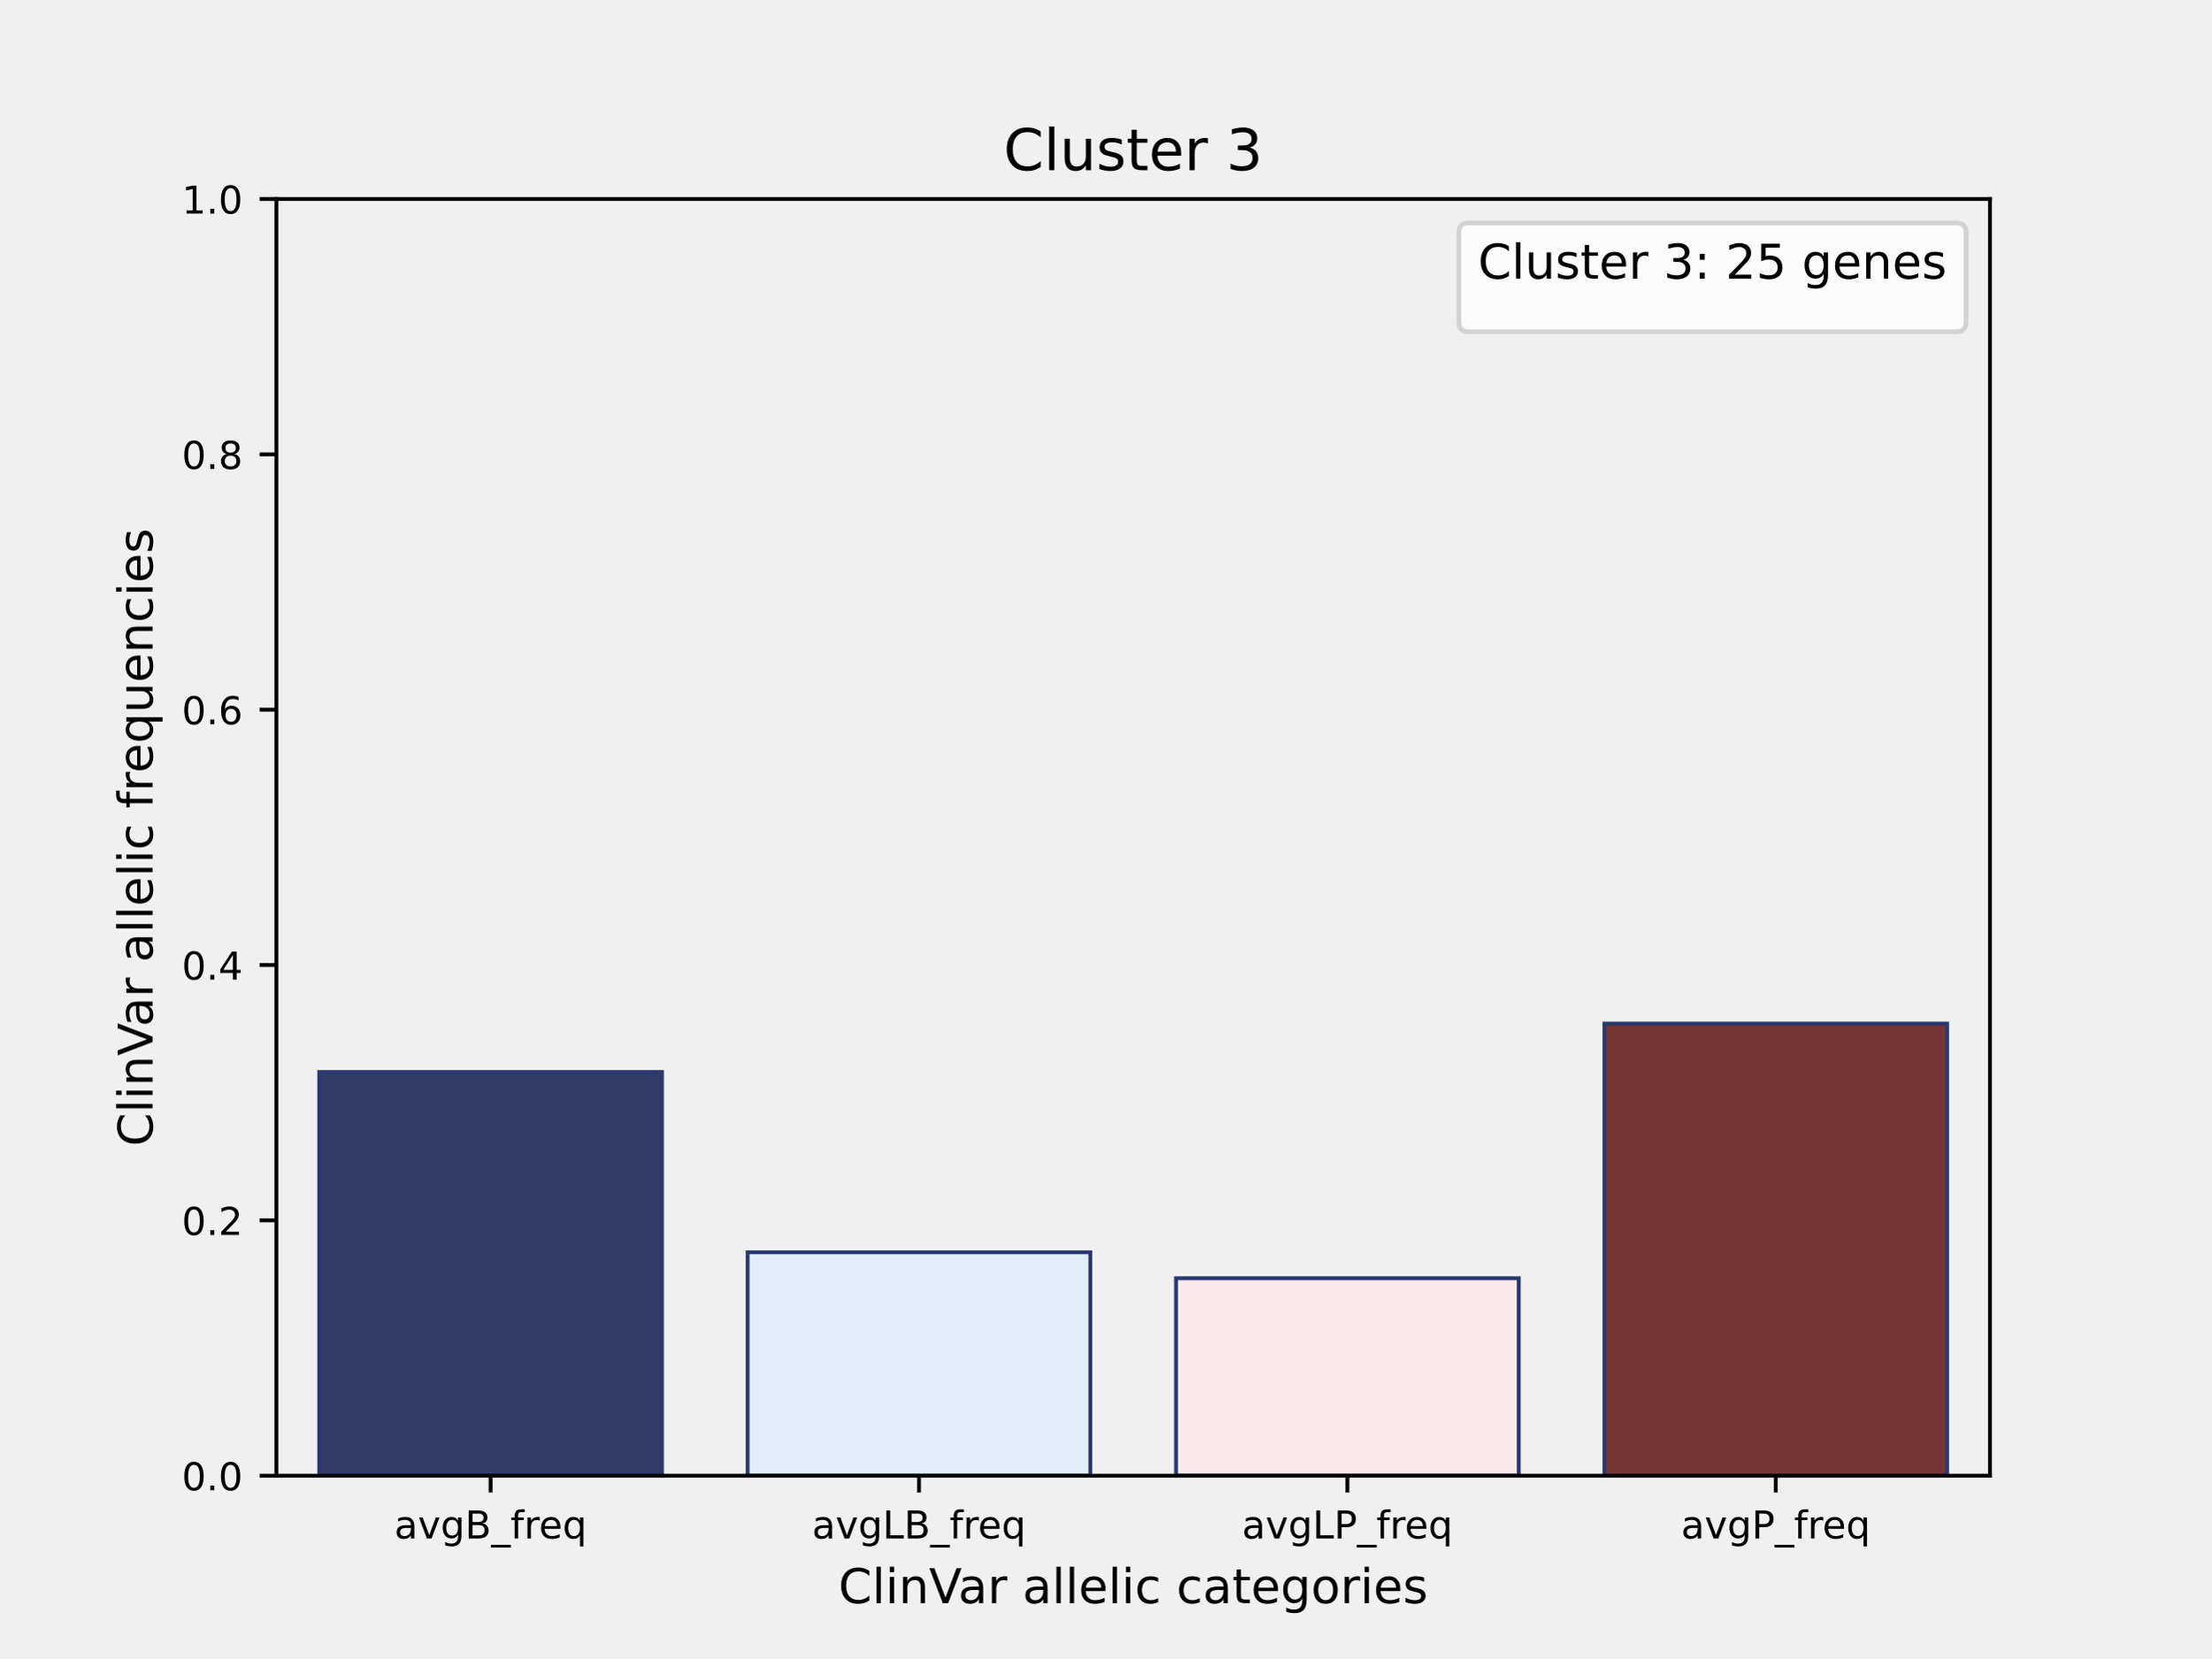
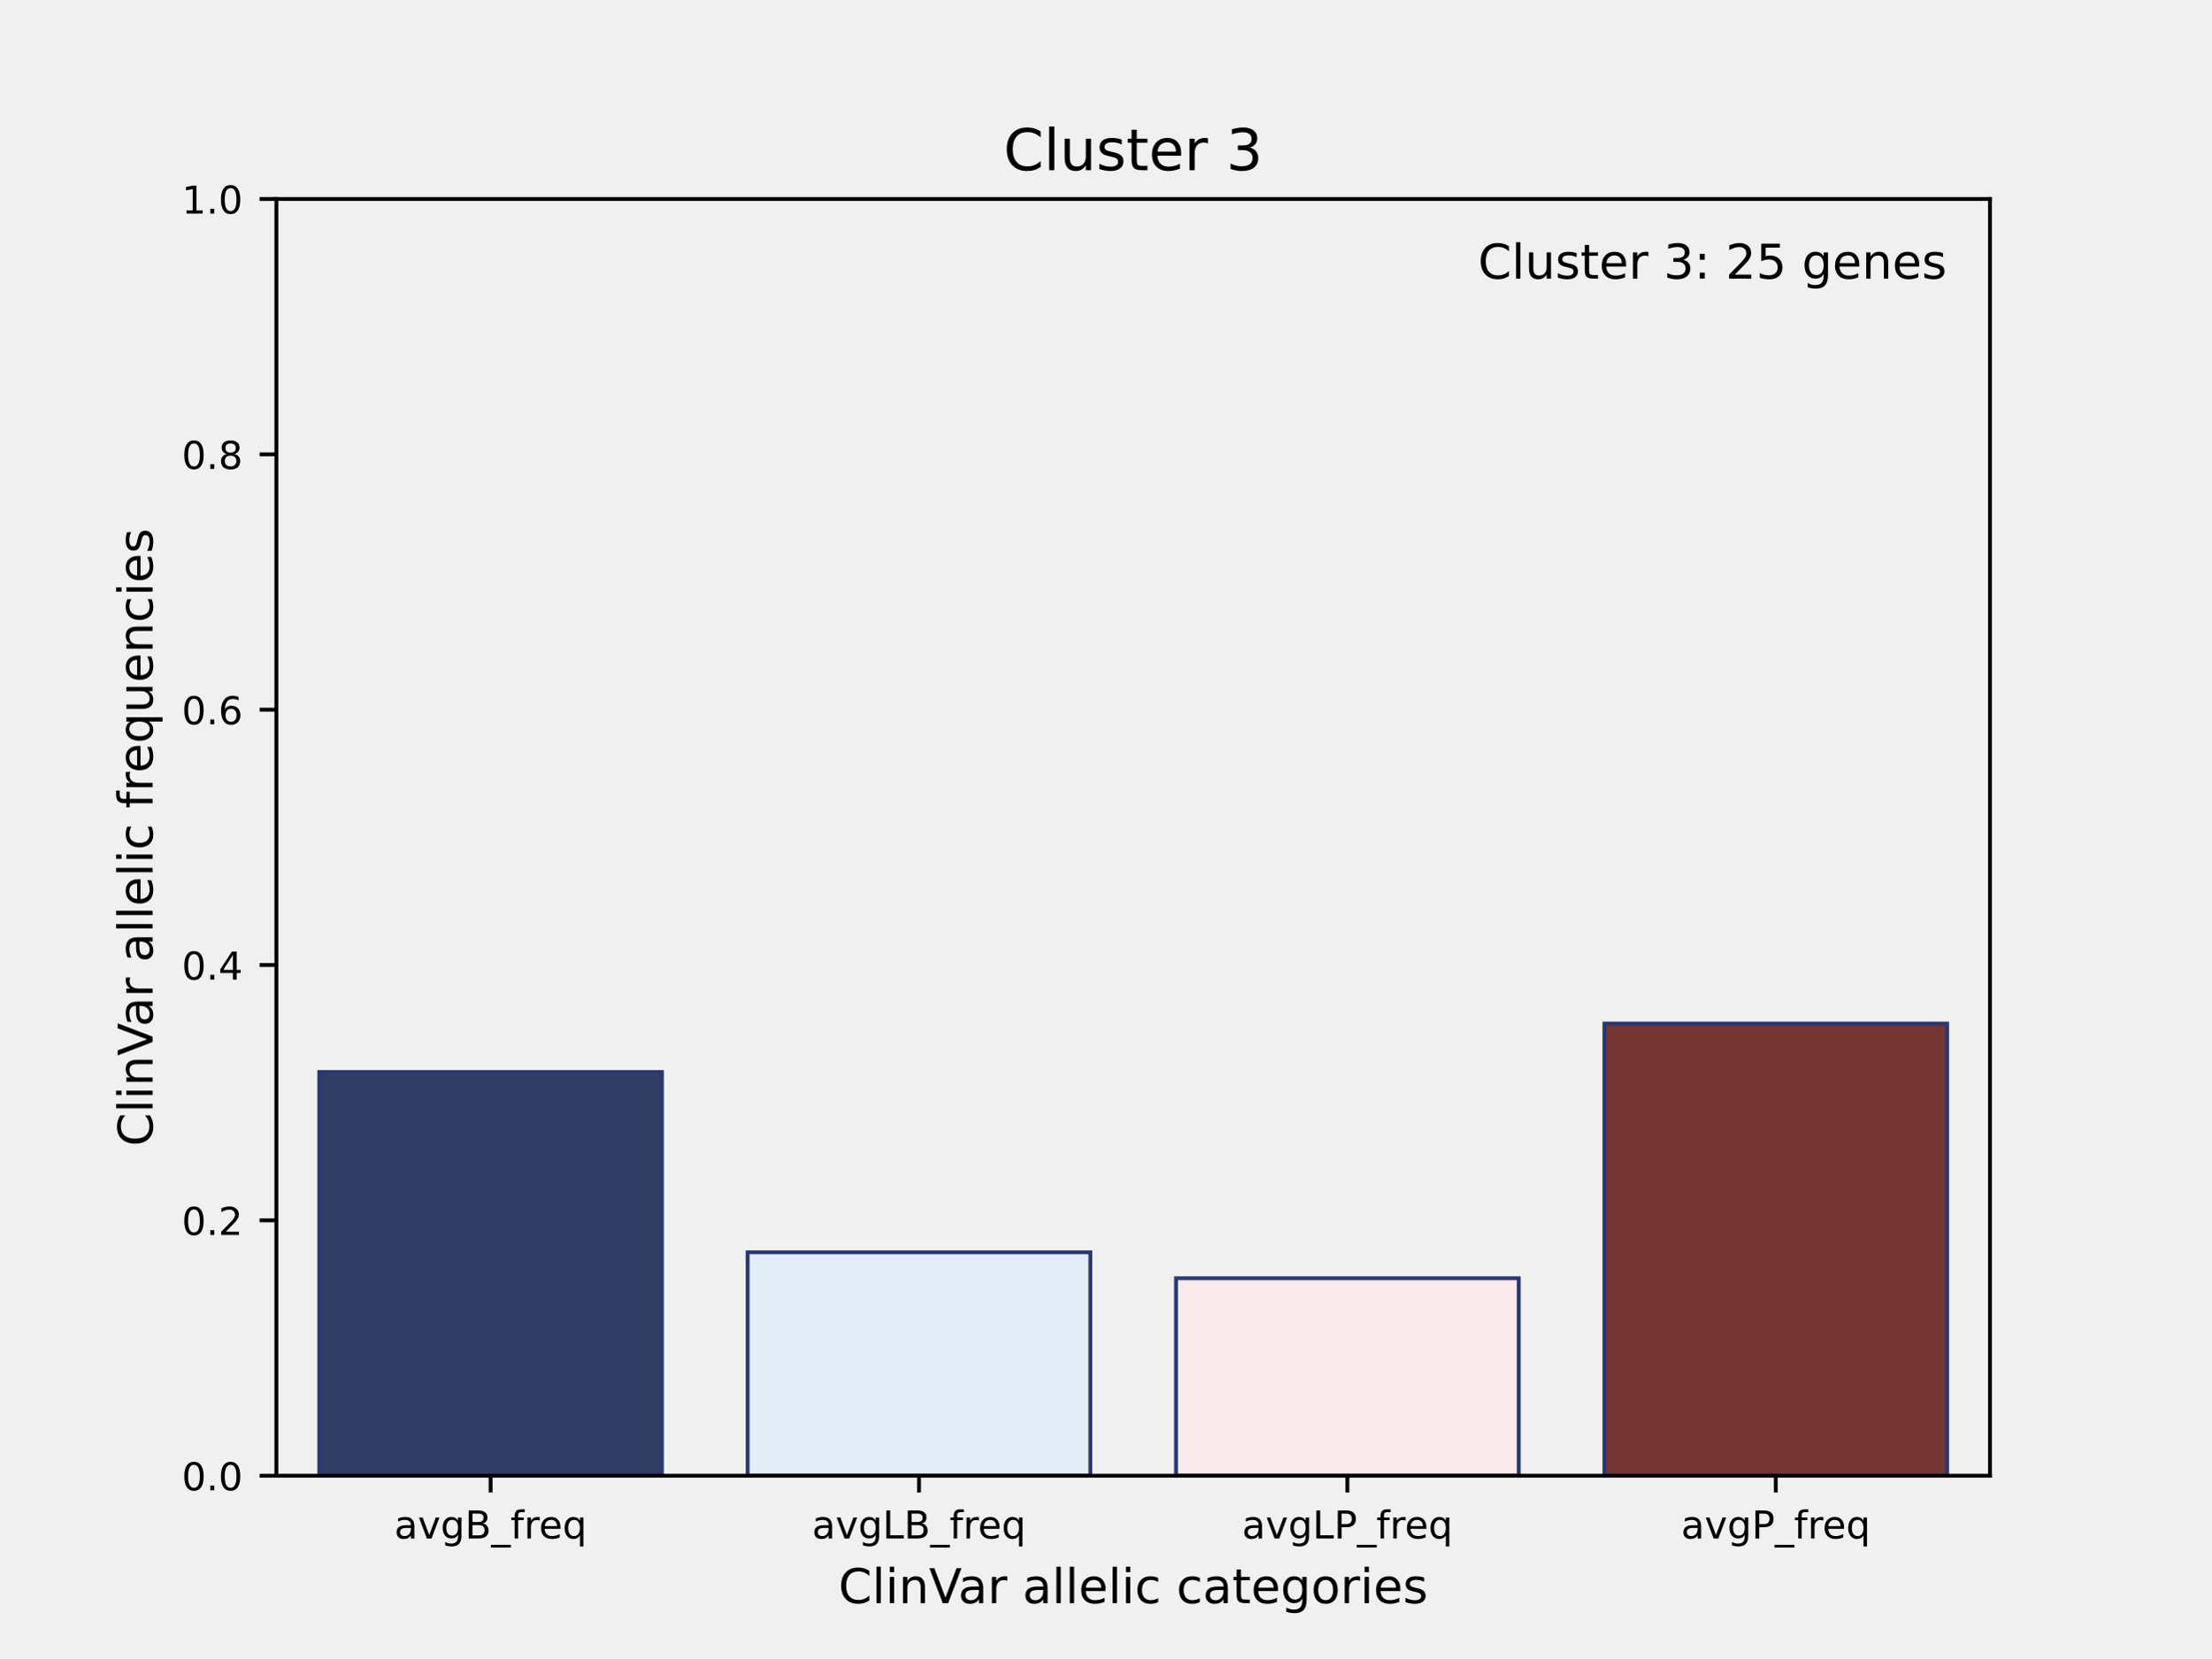
<svg xmlns="http://www.w3.org/2000/svg" xmlns:xlink="http://www.w3.org/1999/xlink" width="460.8pt" height="345.6pt" viewBox="0 0 460.8 345.6" version="1.1">
  <defs>
    <style type="text/css">*{stroke-linejoin: round; stroke-linecap: butt}</style>
  </defs>
  <g id="figure_1">
    <g id="patch_1">
      <path d="M 0 345.6  L 460.8 345.6  L 460.8 0  L 0 0  L 0 345.6  z " style="fill: none" />
    </g>
    <g id="axes_1">
      <g id="patch_2">
        <path d="M 57.6 307.584  L 414.72 307.584  L 414.72 41.472  L 57.6 41.472  L 57.6 307.584  z " style="fill: none" />
      </g>
      <g id="patch_3">
-         <path d="M 66.528 307.584  L 137.952 307.584  L 137.952 223.444  L 66.528 223.444  z " clip-path="url(#p11a0f8d189)" style="fill: #323d66; stroke: #29386f; stroke-width: 0.8; stroke-linejoin: miter" />
+         <path d="M 66.528 307.584  L 137.952 307.584  L 137.952 223.444  L 66.528 223.444  z " clip-path="url(#p201d1eb311)" style="fill: #323d66; stroke: #29386f; stroke-width: 0.8; stroke-linejoin: miter" />
      </g>
      <g id="patch_4">
-         <path d="M 155.808 307.584  L 227.232 307.584  L 227.232 261.012  L 155.808 261.012  z " clip-path="url(#p11a0f8d189)" style="fill: #e2edf7; stroke: #29386f; stroke-width: 0.8; stroke-linejoin: miter" />
+         <path d="M 155.808 307.584  L 227.232 307.584  L 227.232 261.012  L 155.808 261.012  z " clip-path="url(#p201d1eb311)" style="fill: #e2edf7; stroke: #29386f; stroke-width: 0.8; stroke-linejoin: miter" />
      </g>
      <g id="patch_5">
-         <path d="M 245.088 307.584  L 316.512 307.584  L 316.512 266.421  L 245.088 266.421  z " clip-path="url(#p11a0f8d189)" style="fill: #f9e8ec; stroke: #29386f; stroke-width: 0.8; stroke-linejoin: miter" />
+         <path d="M 245.088 307.584  L 316.512 307.584  L 316.512 266.421  L 245.088 266.421  z " clip-path="url(#p201d1eb311)" style="fill: #f9e8ec; stroke: #29386f; stroke-width: 0.8; stroke-linejoin: miter" />
      </g>
      <g id="patch_6">
-         <path d="M 334.368 307.584  L 405.792 307.584  L 405.792 213.347  L 334.368 213.347  z " clip-path="url(#p11a0f8d189)" style="fill: #753535; stroke: #29386f; stroke-width: 0.8; stroke-linejoin: miter" />
+         <path d="M 334.368 307.584  L 405.792 307.584  L 405.792 213.347  L 334.368 213.347  z " clip-path="url(#p201d1eb311)" style="fill: #753535; stroke: #29386f; stroke-width: 0.8; stroke-linejoin: miter" />
      </g>
      <g id="matplotlib.axis_1">
        <g id="xtick_1">
          <g id="line2d_1">
            <defs>
-               <path id="m897218c568" d="M 0 0  L 0 3.5  " style="stroke: #000000; stroke-width: 0.8" />
-             </defs>
-             <g>
-               <use xlink:href="#m897218c568" x="102.24" y="307.584" style="stroke: #000000; stroke-width: 0.8" />
+               <path id="mb920c8784f" d="M 0 0  L 0 3.5  " style="stroke: #000000; stroke-width: 0.8" />
+             </defs>
+             <g>
+               <use xlink:href="#mb920c8784f" x="102.24" y="307.584" style="stroke: #000000; stroke-width: 0.8" />
            </g>
          </g>
          <g id="text_1">
            <g transform="translate(82.17437 320.6628) scale(0.08 -0.08)">
              <defs>
                <path id="DejaVuSans-61" d="M 2194 1759  Q 1497 1759 1228 1600  Q 959 1441 959 1056  Q 959 750 1161 570  Q 1363 391 1709 391  Q 2188 391 2477 730  Q 2766 1069 2766 1631  L 2766 1759  L 2194 1759  z M 3341 1997  L 3341 0  L 2766 0  L 2766 531  Q 2569 213 2275 61  Q 1981 -91 1556 -91  Q 1019 -91 701 211  Q 384 513 384 1019  Q 384 1609 779 1909  Q 1175 2209 1959 2209  L 2766 2209  L 2766 2266  Q 2766 2663 2505 2880  Q 2244 3097 1772 3097  Q 1472 3097 1187 3025  Q 903 2953 641 2809  L 641 3341  Q 956 3463 1253 3523  Q 1550 3584 1831 3584  Q 2591 3584 2966 3190  Q 3341 2797 3341 1997  z " transform="scale(0.015625)" />
                <path id="DejaVuSans-76" d="M 191 3500  L 800 3500  L 1894 563  L 2988 3500  L 3597 3500  L 2284 0  L 1503 0  L 191 3500  z " transform="scale(0.015625)" />
                <path id="DejaVuSans-67" d="M 2906 1791  Q 2906 2416 2648 2759  Q 2391 3103 1925 3103  Q 1463 3103 1205 2759  Q 947 2416 947 1791  Q 947 1169 1205 825  Q 1463 481 1925 481  Q 2391 481 2648 825  Q 2906 1169 2906 1791  z M 3481 434  Q 3481 -459 3084 -895  Q 2688 -1331 1869 -1331  Q 1566 -1331 1297 -1286  Q 1028 -1241 775 -1147  L 775 -588  Q 1028 -725 1275 -790  Q 1522 -856 1778 -856  Q 2344 -856 2625 -561  Q 2906 -266 2906 331  L 2906 616  Q 2728 306 2450 153  Q 2172 0 1784 0  Q 1141 0 747 490  Q 353 981 353 1791  Q 353 2603 747 3093  Q 1141 3584 1784 3584  Q 2172 3584 2450 3431  Q 2728 3278 2906 2969  L 2906 3500  L 3481 3500  L 3481 434  z " transform="scale(0.015625)" />
                <path id="DejaVuSans-42" d="M 1259 2228  L 1259 519  L 2272 519  Q 2781 519 3026 730  Q 3272 941 3272 1375  Q 3272 1813 3026 2020  Q 2781 2228 2272 2228  L 1259 2228  z M 1259 4147  L 1259 2741  L 2194 2741  Q 2656 2741 2882 2914  Q 3109 3088 3109 3444  Q 3109 3797 2882 3972  Q 2656 4147 2194 4147  L 1259 4147  z M 628 4666  L 2241 4666  Q 2963 4666 3353 4366  Q 3744 4066 3744 3513  Q 3744 3084 3544 2831  Q 3344 2578 2956 2516  Q 3422 2416 3680 2098  Q 3938 1781 3938 1306  Q 3938 681 3513 340  Q 3088 0 2303 0  L 628 0  L 628 4666  z " transform="scale(0.015625)" />
                <path id="DejaVuSans-5f" d="M 3263 -1063  L 3263 -1509  L -63 -1509  L -63 -1063  L 3263 -1063  z " transform="scale(0.015625)" />
                <path id="DejaVuSans-66" d="M 2375 4863  L 2375 4384  L 1825 4384  Q 1516 4384 1395 4259  Q 1275 4134 1275 3809  L 1275 3500  L 2222 3500  L 2222 3053  L 1275 3053  L 1275 0  L 697 0  L 697 3053  L 147 3053  L 147 3500  L 697 3500  L 697 3744  Q 697 4328 969 4595  Q 1241 4863 1831 4863  L 2375 4863  z " transform="scale(0.015625)" />
                <path id="DejaVuSans-72" d="M 2631 2963  Q 2534 3019 2420 3045  Q 2306 3072 2169 3072  Q 1681 3072 1420 2755  Q 1159 2438 1159 1844  L 1159 0  L 581 0  L 581 3500  L 1159 3500  L 1159 2956  Q 1341 3275 1631 3429  Q 1922 3584 2338 3584  Q 2397 3584 2469 3576  Q 2541 3569 2628 3553  L 2631 2963  z " transform="scale(0.015625)" />
                <path id="DejaVuSans-65" d="M 3597 1894  L 3597 1613  L 953 1613  Q 991 1019 1311 708  Q 1631 397 2203 397  Q 2534 397 2845 478  Q 3156 559 3463 722  L 3463 178  Q 3153 47 2828 -22  Q 2503 -91 2169 -91  Q 1331 -91 842 396  Q 353 884 353 1716  Q 353 2575 817 3079  Q 1281 3584 2069 3584  Q 2775 3584 3186 3129  Q 3597 2675 3597 1894  z M 3022 2063  Q 3016 2534 2758 2815  Q 2500 3097 2075 3097  Q 1594 3097 1305 2825  Q 1016 2553 972 2059  L 3022 2063  z " transform="scale(0.015625)" />
                <path id="DejaVuSans-71" d="M 947 1747  Q 947 1113 1208 752  Q 1469 391 1925 391  Q 2381 391 2643 752  Q 2906 1113 2906 1747  Q 2906 2381 2643 2742  Q 2381 3103 1925 3103  Q 1469 3103 1208 2742  Q 947 2381 947 1747  z M 2906 525  Q 2725 213 2448 61  Q 2172 -91 1784 -91  Q 1150 -91 751 415  Q 353 922 353 1747  Q 353 2572 751 3078  Q 1150 3584 1784 3584  Q 2172 3584 2448 3432  Q 2725 3281 2906 2969  L 2906 3500  L 3481 3500  L 3481 -1331  L 2906 -1331  L 2906 525  z " transform="scale(0.015625)" />
              </defs>
              <use xlink:href="#DejaVuSans-61" />
              <use xlink:href="#DejaVuSans-76" x="61.279" />
              <use xlink:href="#DejaVuSans-67" x="120.459" />
              <use xlink:href="#DejaVuSans-42" x="183.936" />
              <use xlink:href="#DejaVuSans-5f" x="252.539" />
              <use xlink:href="#DejaVuSans-66" x="302.539" />
              <use xlink:href="#DejaVuSans-72" x="337.744" />
              <use xlink:href="#DejaVuSans-65" x="376.607" />
              <use xlink:href="#DejaVuSans-71" x="438.131" />
            </g>
          </g>
        </g>
        <g id="xtick_2">
          <g id="line2d_2">
            <g>
-               <use xlink:href="#m897218c568" x="191.52" y="307.584" style="stroke: #000000; stroke-width: 0.8" />
+               <use xlink:href="#mb920c8784f" x="191.52" y="307.584" style="stroke: #000000; stroke-width: 0.8" />
            </g>
          </g>
          <g id="text_2">
            <g transform="translate(169.2256 320.6628) scale(0.08 -0.08)">
              <defs>
                <path id="DejaVuSans-4c" d="M 628 4666  L 1259 4666  L 1259 531  L 3531 531  L 3531 0  L 628 0  L 628 4666  z " transform="scale(0.015625)" />
              </defs>
              <use xlink:href="#DejaVuSans-61" />
              <use xlink:href="#DejaVuSans-76" x="61.279" />
              <use xlink:href="#DejaVuSans-67" x="120.459" />
              <use xlink:href="#DejaVuSans-4c" x="183.936" />
              <use xlink:href="#DejaVuSans-42" x="239.648" />
              <use xlink:href="#DejaVuSans-5f" x="308.252" />
              <use xlink:href="#DejaVuSans-66" x="358.252" />
              <use xlink:href="#DejaVuSans-72" x="393.457" />
              <use xlink:href="#DejaVuSans-65" x="432.32" />
              <use xlink:href="#DejaVuSans-71" x="493.844" />
            </g>
          </g>
        </g>
        <g id="xtick_3">
          <g id="line2d_3">
            <g>
-               <use xlink:href="#m897218c568" x="280.8" y="307.584" style="stroke: #000000; stroke-width: 0.8" />
+               <use xlink:href="#mb920c8784f" x="280.8" y="307.584" style="stroke: #000000; stroke-width: 0.8" />
            </g>
          </g>
          <g id="text_3">
            <g transform="translate(258.8381 320.6628) scale(0.08 -0.08)">
              <defs>
                <path id="DejaVuSans-50" d="M 1259 4147  L 1259 2394  L 2053 2394  Q 2494 2394 2734 2622  Q 2975 2850 2975 3272  Q 2975 3691 2734 3919  Q 2494 4147 2053 4147  L 1259 4147  z M 628 4666  L 2053 4666  Q 2838 4666 3239 4311  Q 3641 3956 3641 3272  Q 3641 2581 3239 2228  Q 2838 1875 2053 1875  L 1259 1875  L 1259 0  L 628 0  L 628 4666  z " transform="scale(0.015625)" />
              </defs>
              <use xlink:href="#DejaVuSans-61" />
              <use xlink:href="#DejaVuSans-76" x="61.279" />
              <use xlink:href="#DejaVuSans-67" x="120.459" />
              <use xlink:href="#DejaVuSans-4c" x="183.936" />
              <use xlink:href="#DejaVuSans-50" x="239.648" />
              <use xlink:href="#DejaVuSans-5f" x="299.951" />
              <use xlink:href="#DejaVuSans-66" x="349.951" />
              <use xlink:href="#DejaVuSans-72" x="385.156" />
              <use xlink:href="#DejaVuSans-65" x="424.02" />
              <use xlink:href="#DejaVuSans-71" x="485.543" />
            </g>
          </g>
        </g>
        <g id="xtick_4">
          <g id="line2d_4">
            <g>
-               <use xlink:href="#m897218c568" x="370.08" y="307.584" style="stroke: #000000; stroke-width: 0.8" />
+               <use xlink:href="#mb920c8784f" x="370.08" y="307.584" style="stroke: #000000; stroke-width: 0.8" />
            </g>
          </g>
          <g id="text_4">
            <g transform="translate(350.3469 320.6628) scale(0.08 -0.08)">
              <use xlink:href="#DejaVuSans-61" />
              <use xlink:href="#DejaVuSans-76" x="61.279" />
              <use xlink:href="#DejaVuSans-67" x="120.459" />
              <use xlink:href="#DejaVuSans-50" x="183.936" />
              <use xlink:href="#DejaVuSans-5f" x="244.238" />
              <use xlink:href="#DejaVuSans-66" x="294.238" />
              <use xlink:href="#DejaVuSans-72" x="329.443" />
              <use xlink:href="#DejaVuSans-65" x="368.307" />
              <use xlink:href="#DejaVuSans-71" x="429.83" />
            </g>
          </g>
        </g>
        <g id="text_5">
          <g transform="translate(174.7358 334.1474) scale(0.1 -0.1)">
            <defs>
              <path id="DejaVuSans-43" d="M 4122 4306  L 4122 3641  Q 3803 3938 3442 4084  Q 3081 4231 2675 4231  Q 1875 4231 1450 3742  Q 1025 3253 1025 2328  Q 1025 1406 1450 917  Q 1875 428 2675 428  Q 3081 428 3442 575  Q 3803 722 4122 1019  L 4122 359  Q 3791 134 3420 21  Q 3050 -91 2638 -91  Q 1578 -91 968 557  Q 359 1206 359 2328  Q 359 3453 968 4101  Q 1578 4750 2638 4750  Q 3056 4750 3426 4639  Q 3797 4528 4122 4306  z " transform="scale(0.015625)" />
              <path id="DejaVuSans-6c" d="M 603 4863  L 1178 4863  L 1178 0  L 603 0  L 603 4863  z " transform="scale(0.015625)" />
              <path id="DejaVuSans-69" d="M 603 3500  L 1178 3500  L 1178 0  L 603 0  L 603 3500  z M 603 4863  L 1178 4863  L 1178 4134  L 603 4134  L 603 4863  z " transform="scale(0.015625)" />
              <path id="DejaVuSans-6e" d="M 3513 2113  L 3513 0  L 2938 0  L 2938 2094  Q 2938 2591 2744 2837  Q 2550 3084 2163 3084  Q 1697 3084 1428 2787  Q 1159 2491 1159 1978  L 1159 0  L 581 0  L 581 3500  L 1159 3500  L 1159 2956  Q 1366 3272 1645 3428  Q 1925 3584 2291 3584  Q 2894 3584 3203 3211  Q 3513 2838 3513 2113  z " transform="scale(0.015625)" />
              <path id="DejaVuSans-56" d="M 1831 0  L 50 4666  L 709 4666  L 2188 738  L 3669 4666  L 4325 4666  L 2547 0  L 1831 0  z " transform="scale(0.015625)" />
              <path id="DejaVuSans-20" transform="scale(0.015625)" />
              <path id="DejaVuSans-63" d="M 3122 3366  L 3122 2828  Q 2878 2963 2633 3030  Q 2388 3097 2138 3097  Q 1578 3097 1268 2742  Q 959 2388 959 1747  Q 959 1106 1268 751  Q 1578 397 2138 397  Q 2388 397 2633 464  Q 2878 531 3122 666  L 3122 134  Q 2881 22 2623 -34  Q 2366 -91 2075 -91  Q 1284 -91 818 406  Q 353 903 353 1747  Q 353 2603 823 3093  Q 1294 3584 2113 3584  Q 2378 3584 2631 3529  Q 2884 3475 3122 3366  z " transform="scale(0.015625)" />
              <path id="DejaVuSans-74" d="M 1172 4494  L 1172 3500  L 2356 3500  L 2356 3053  L 1172 3053  L 1172 1153  Q 1172 725 1289 603  Q 1406 481 1766 481  L 2356 481  L 2356 0  L 1766 0  Q 1100 0 847 248  Q 594 497 594 1153  L 594 3053  L 172 3053  L 172 3500  L 594 3500  L 594 4494  L 1172 4494  z " transform="scale(0.015625)" />
              <path id="DejaVuSans-6f" d="M 1959 3097  Q 1497 3097 1228 2736  Q 959 2375 959 1747  Q 959 1119 1226 758  Q 1494 397 1959 397  Q 2419 397 2687 759  Q 2956 1122 2956 1747  Q 2956 2369 2687 2733  Q 2419 3097 1959 3097  z M 1959 3584  Q 2709 3584 3137 3096  Q 3566 2609 3566 1747  Q 3566 888 3137 398  Q 2709 -91 1959 -91  Q 1206 -91 779 398  Q 353 888 353 1747  Q 353 2609 779 3096  Q 1206 3584 1959 3584  z " transform="scale(0.015625)" />
              <path id="DejaVuSans-73" d="M 2834 3397  L 2834 2853  Q 2591 2978 2328 3040  Q 2066 3103 1784 3103  Q 1356 3103 1142 2972  Q 928 2841 928 2578  Q 928 2378 1081 2264  Q 1234 2150 1697 2047  L 1894 2003  Q 2506 1872 2764 1633  Q 3022 1394 3022 966  Q 3022 478 2636 193  Q 2250 -91 1575 -91  Q 1294 -91 989 -36  Q 684 19 347 128  L 347 722  Q 666 556 975 473  Q 1284 391 1588 391  Q 1994 391 2212 530  Q 2431 669 2431 922  Q 2431 1156 2273 1281  Q 2116 1406 1581 1522  L 1381 1569  Q 847 1681 609 1914  Q 372 2147 372 2553  Q 372 3047 722 3315  Q 1072 3584 1716 3584  Q 2034 3584 2315 3537  Q 2597 3491 2834 3397  z " transform="scale(0.015625)" />
            </defs>
            <use xlink:href="#DejaVuSans-43" />
            <use xlink:href="#DejaVuSans-6c" x="69.824" />
            <use xlink:href="#DejaVuSans-69" x="97.607" />
            <use xlink:href="#DejaVuSans-6e" x="125.391" />
            <use xlink:href="#DejaVuSans-56" x="188.77" />
            <use xlink:href="#DejaVuSans-61" x="249.428" />
            <use xlink:href="#DejaVuSans-72" x="310.707" />
            <use xlink:href="#DejaVuSans-20" x="351.82" />
            <use xlink:href="#DejaVuSans-61" x="383.607" />
            <use xlink:href="#DejaVuSans-6c" x="444.887" />
            <use xlink:href="#DejaVuSans-6c" x="472.67" />
            <use xlink:href="#DejaVuSans-65" x="500.453" />
            <use xlink:href="#DejaVuSans-6c" x="561.977" />
            <use xlink:href="#DejaVuSans-69" x="589.76" />
            <use xlink:href="#DejaVuSans-63" x="617.543" />
            <use xlink:href="#DejaVuSans-20" x="672.523" />
            <use xlink:href="#DejaVuSans-63" x="704.311" />
            <use xlink:href="#DejaVuSans-61" x="759.291" />
            <use xlink:href="#DejaVuSans-74" x="820.57" />
            <use xlink:href="#DejaVuSans-65" x="859.779" />
            <use xlink:href="#DejaVuSans-67" x="921.303" />
            <use xlink:href="#DejaVuSans-6f" x="984.779" />
            <use xlink:href="#DejaVuSans-72" x="1045.961" />
            <use xlink:href="#DejaVuSans-69" x="1087.074" />
            <use xlink:href="#DejaVuSans-65" x="1114.857" />
            <use xlink:href="#DejaVuSans-73" x="1176.381" />
          </g>
        </g>
      </g>
      <g id="matplotlib.axis_2">
        <g id="ytick_1">
          <g id="line2d_5">
            <defs>
-               <path id="m4f6f583086" d="M 0 0  L -3.5 0  " style="stroke: #000000; stroke-width: 0.8" />
-             </defs>
-             <g>
-               <use xlink:href="#m4f6f583086" x="57.6" y="307.584" style="stroke: #000000; stroke-width: 0.8" />
+               <path id="meb55df45f8" d="M 0 0  L -3.5 0  " style="stroke: #000000; stroke-width: 0.8" />
+             </defs>
+             <g>
+               <use xlink:href="#meb55df45f8" x="57.6" y="307.584" style="stroke: #000000; stroke-width: 0.8" />
            </g>
          </g>
          <g id="text_6">
            <g transform="translate(37.8775 310.6234) scale(0.08 -0.08)">
              <defs>
                <path id="DejaVuSans-30" d="M 2034 4250  Q 1547 4250 1301 3770  Q 1056 3291 1056 2328  Q 1056 1369 1301 889  Q 1547 409 2034 409  Q 2525 409 2770 889  Q 3016 1369 3016 2328  Q 3016 3291 2770 3770  Q 2525 4250 2034 4250  z M 2034 4750  Q 2819 4750 3233 4129  Q 3647 3509 3647 2328  Q 3647 1150 3233 529  Q 2819 -91 2034 -91  Q 1250 -91 836 529  Q 422 1150 422 2328  Q 422 3509 836 4129  Q 1250 4750 2034 4750  z " transform="scale(0.015625)" />
                <path id="DejaVuSans-2e" d="M 684 794  L 1344 794  L 1344 0  L 684 0  L 684 794  z " transform="scale(0.015625)" />
              </defs>
              <use xlink:href="#DejaVuSans-30" />
              <use xlink:href="#DejaVuSans-2e" x="63.623" />
              <use xlink:href="#DejaVuSans-30" x="95.41" />
            </g>
          </g>
        </g>
        <g id="ytick_2">
          <g id="line2d_6">
            <g>
-               <use xlink:href="#m4f6f583086" x="57.6" y="254.362" style="stroke: #000000; stroke-width: 0.8" />
+               <use xlink:href="#meb55df45f8" x="57.6" y="254.362" style="stroke: #000000; stroke-width: 0.8" />
            </g>
          </g>
          <g id="text_7">
            <g transform="translate(37.8775 257.401) scale(0.08 -0.08)">
              <defs>
                <path id="DejaVuSans-32" d="M 1228 531  L 3431 531  L 3431 0  L 469 0  L 469 531  Q 828 903 1448 1529  Q 2069 2156 2228 2338  Q 2531 2678 2651 2914  Q 2772 3150 2772 3378  Q 2772 3750 2511 3984  Q 2250 4219 1831 4219  Q 1534 4219 1204 4116  Q 875 4013 500 3803  L 500 4441  Q 881 4594 1212 4672  Q 1544 4750 1819 4750  Q 2544 4750 2975 4387  Q 3406 4025 3406 3419  Q 3406 3131 3298 2873  Q 3191 2616 2906 2266  Q 2828 2175 2409 1742  Q 1991 1309 1228 531  z " transform="scale(0.015625)" />
              </defs>
              <use xlink:href="#DejaVuSans-30" />
              <use xlink:href="#DejaVuSans-2e" x="63.623" />
              <use xlink:href="#DejaVuSans-32" x="95.41" />
            </g>
          </g>
        </g>
        <g id="ytick_3">
          <g id="line2d_7">
            <g>
-               <use xlink:href="#m4f6f583086" x="57.6" y="201.139" style="stroke: #000000; stroke-width: 0.8" />
+               <use xlink:href="#meb55df45f8" x="57.6" y="201.139" style="stroke: #000000; stroke-width: 0.8" />
            </g>
          </g>
          <g id="text_8">
            <g transform="translate(37.8775 204.1786) scale(0.08 -0.08)">
              <defs>
                <path id="DejaVuSans-34" d="M 2419 4116  L 825 1625  L 2419 1625  L 2419 4116  z M 2253 4666  L 3047 4666  L 3047 1625  L 3713 1625  L 3713 1100  L 3047 1100  L 3047 0  L 2419 0  L 2419 1100  L 313 1100  L 313 1709  L 2253 4666  z " transform="scale(0.015625)" />
              </defs>
              <use xlink:href="#DejaVuSans-30" />
              <use xlink:href="#DejaVuSans-2e" x="63.623" />
              <use xlink:href="#DejaVuSans-34" x="95.41" />
            </g>
          </g>
        </g>
        <g id="ytick_4">
          <g id="line2d_8">
            <g>
-               <use xlink:href="#m4f6f583086" x="57.6" y="147.917" style="stroke: #000000; stroke-width: 0.8" />
+               <use xlink:href="#meb55df45f8" x="57.6" y="147.917" style="stroke: #000000; stroke-width: 0.8" />
            </g>
          </g>
          <g id="text_9">
            <g transform="translate(37.8775 150.9562) scale(0.08 -0.08)">
              <defs>
                <path id="DejaVuSans-36" d="M 2113 2584  Q 1688 2584 1439 2293  Q 1191 2003 1191 1497  Q 1191 994 1439 701  Q 1688 409 2113 409  Q 2538 409 2786 701  Q 3034 994 3034 1497  Q 3034 2003 2786 2293  Q 2538 2584 2113 2584  z M 3366 4563  L 3366 3988  Q 3128 4100 2886 4159  Q 2644 4219 2406 4219  Q 1781 4219 1451 3797  Q 1122 3375 1075 2522  Q 1259 2794 1537 2939  Q 1816 3084 2150 3084  Q 2853 3084 3261 2657  Q 3669 2231 3669 1497  Q 3669 778 3244 343  Q 2819 -91 2113 -91  Q 1303 -91 875 529  Q 447 1150 447 2328  Q 447 3434 972 4092  Q 1497 4750 2381 4750  Q 2619 4750 2861 4703  Q 3103 4656 3366 4563  z " transform="scale(0.015625)" />
              </defs>
              <use xlink:href="#DejaVuSans-30" />
              <use xlink:href="#DejaVuSans-2e" x="63.623" />
              <use xlink:href="#DejaVuSans-36" x="95.41" />
            </g>
          </g>
        </g>
        <g id="ytick_5">
          <g id="line2d_9">
            <g>
-               <use xlink:href="#m4f6f583086" x="57.6" y="94.694" style="stroke: #000000; stroke-width: 0.8" />
+               <use xlink:href="#meb55df45f8" x="57.6" y="94.694" style="stroke: #000000; stroke-width: 0.8" />
            </g>
          </g>
          <g id="text_10">
            <g transform="translate(37.8775 97.73377) scale(0.08 -0.08)">
              <defs>
                <path id="DejaVuSans-38" d="M 2034 2216  Q 1584 2216 1326 1975  Q 1069 1734 1069 1313  Q 1069 891 1326 650  Q 1584 409 2034 409  Q 2484 409 2743 651  Q 3003 894 3003 1313  Q 3003 1734 2745 1975  Q 2488 2216 2034 2216  z M 1403 2484  Q 997 2584 770 2862  Q 544 3141 544 3541  Q 544 4100 942 4425  Q 1341 4750 2034 4750  Q 2731 4750 3128 4425  Q 3525 4100 3525 3541  Q 3525 3141 3298 2862  Q 3072 2584 2669 2484  Q 3125 2378 3379 2068  Q 3634 1759 3634 1313  Q 3634 634 3220 271  Q 2806 -91 2034 -91  Q 1263 -91 848 271  Q 434 634 434 1313  Q 434 1759 690 2068  Q 947 2378 1403 2484  z M 1172 3481  Q 1172 3119 1398 2916  Q 1625 2713 2034 2713  Q 2441 2713 2670 2916  Q 2900 3119 2900 3481  Q 2900 3844 2670 4047  Q 2441 4250 2034 4250  Q 1625 4250 1398 4047  Q 1172 3844 1172 3481  z " transform="scale(0.015625)" />
              </defs>
              <use xlink:href="#DejaVuSans-30" />
              <use xlink:href="#DejaVuSans-2e" x="63.623" />
              <use xlink:href="#DejaVuSans-38" x="95.41" />
            </g>
          </g>
        </g>
        <g id="ytick_6">
          <g id="line2d_10">
            <g>
-               <use xlink:href="#m4f6f583086" x="57.6" y="41.472" style="stroke: #000000; stroke-width: 0.8" />
+               <use xlink:href="#meb55df45f8" x="57.6" y="41.472" style="stroke: #000000; stroke-width: 0.8" />
            </g>
          </g>
          <g id="text_11">
            <g transform="translate(37.8775 44.51138) scale(0.08 -0.08)">
              <defs>
                <path id="DejaVuSans-31" d="M 794 531  L 1825 531  L 1825 4091  L 703 3866  L 703 4441  L 1819 4666  L 2450 4666  L 2450 531  L 3481 531  L 3481 0  L 794 0  L 794 531  z " transform="scale(0.015625)" />
              </defs>
              <use xlink:href="#DejaVuSans-31" />
              <use xlink:href="#DejaVuSans-2e" x="63.623" />
              <use xlink:href="#DejaVuSans-30" x="95.41" />
            </g>
          </g>
        </g>
        <g id="text_12">
          <g transform="translate(31.79781 238.9303) rotate(-90) scale(0.1 -0.1)">
            <defs>
              <path id="DejaVuSans-75" d="M 544 1381  L 544 3500  L 1119 3500  L 1119 1403  Q 1119 906 1312 657  Q 1506 409 1894 409  Q 2359 409 2629 706  Q 2900 1003 2900 1516  L 2900 3500  L 3475 3500  L 3475 0  L 2900 0  L 2900 538  Q 2691 219 2414 64  Q 2138 -91 1772 -91  Q 1169 -91 856 284  Q 544 659 544 1381  z M 1991 3584  L 1991 3584  z " transform="scale(0.015625)" />
            </defs>
            <use xlink:href="#DejaVuSans-43" />
            <use xlink:href="#DejaVuSans-6c" x="69.824" />
            <use xlink:href="#DejaVuSans-69" x="97.607" />
            <use xlink:href="#DejaVuSans-6e" x="125.391" />
            <use xlink:href="#DejaVuSans-56" x="188.77" />
            <use xlink:href="#DejaVuSans-61" x="249.428" />
            <use xlink:href="#DejaVuSans-72" x="310.707" />
            <use xlink:href="#DejaVuSans-20" x="351.82" />
            <use xlink:href="#DejaVuSans-61" x="383.607" />
            <use xlink:href="#DejaVuSans-6c" x="444.887" />
            <use xlink:href="#DejaVuSans-6c" x="472.67" />
            <use xlink:href="#DejaVuSans-65" x="500.453" />
            <use xlink:href="#DejaVuSans-6c" x="561.977" />
            <use xlink:href="#DejaVuSans-69" x="589.76" />
            <use xlink:href="#DejaVuSans-63" x="617.543" />
            <use xlink:href="#DejaVuSans-20" x="672.523" />
            <use xlink:href="#DejaVuSans-66" x="704.311" />
            <use xlink:href="#DejaVuSans-72" x="739.516" />
            <use xlink:href="#DejaVuSans-65" x="778.379" />
            <use xlink:href="#DejaVuSans-71" x="839.902" />
            <use xlink:href="#DejaVuSans-75" x="903.379" />
            <use xlink:href="#DejaVuSans-65" x="966.758" />
            <use xlink:href="#DejaVuSans-6e" x="1028.281" />
            <use xlink:href="#DejaVuSans-63" x="1091.66" />
            <use xlink:href="#DejaVuSans-69" x="1146.641" />
            <use xlink:href="#DejaVuSans-65" x="1174.424" />
            <use xlink:href="#DejaVuSans-73" x="1235.947" />
          </g>
        </g>
      </g>
      <g id="line2d_11">
-         <path clip-path="url(#p11a0f8d189)" style="fill: none; stroke: #424242; stroke-width: 2.25; stroke-linecap: square" />
+         <path clip-path="url(#p201d1eb311)" style="fill: none; stroke: #424242; stroke-width: 2.25; stroke-linecap: square" />
      </g>
      <g id="line2d_12">
-         <path clip-path="url(#p11a0f8d189)" style="fill: none; stroke: #424242; stroke-width: 2.25; stroke-linecap: square" />
+         <path clip-path="url(#p201d1eb311)" style="fill: none; stroke: #424242; stroke-width: 2.25; stroke-linecap: square" />
      </g>
      <g id="line2d_13">
-         <path clip-path="url(#p11a0f8d189)" style="fill: none; stroke: #424242; stroke-width: 2.25; stroke-linecap: square" />
+         <path clip-path="url(#p201d1eb311)" style="fill: none; stroke: #424242; stroke-width: 2.25; stroke-linecap: square" />
      </g>
      <g id="line2d_14">
-         <path clip-path="url(#p11a0f8d189)" style="fill: none; stroke: #424242; stroke-width: 2.25; stroke-linecap: square" />
+         <path clip-path="url(#p201d1eb311)" style="fill: none; stroke: #424242; stroke-width: 2.25; stroke-linecap: square" />
      </g>
      <g id="patch_7">
        <path d="M 57.6 307.584  L 57.6 41.472  " style="fill: none; stroke: #000000; stroke-width: 0.8; stroke-linejoin: miter; stroke-linecap: square" />
      </g>
      <g id="patch_8">
        <path d="M 414.72 307.584  L 414.72 41.472  " style="fill: none; stroke: #000000; stroke-width: 0.8; stroke-linejoin: miter; stroke-linecap: square" />
      </g>
      <g id="patch_9">
        <path d="M 57.6 307.584  L 414.72 307.584  " style="fill: none; stroke: #000000; stroke-width: 0.8; stroke-linejoin: miter; stroke-linecap: square" />
      </g>
      <g id="patch_10">
        <path d="M 57.6 41.472  L 414.72 41.472  " style="fill: none; stroke: #000000; stroke-width: 0.8; stroke-linejoin: miter; stroke-linecap: square" />
      </g>
      <g id="text_13">
        <g transform="translate(209.1403 35.472) scale(0.12 -0.12)">
          <defs>
            <path id="DejaVuSans-33" d="M 2597 2516  Q 3050 2419 3304 2112  Q 3559 1806 3559 1356  Q 3559 666 3084 287  Q 2609 -91 1734 -91  Q 1441 -91 1130 -33  Q 819 25 488 141  L 488 750  Q 750 597 1062 519  Q 1375 441 1716 441  Q 2309 441 2620 675  Q 2931 909 2931 1356  Q 2931 1769 2642 2001  Q 2353 2234 1838 2234  L 1294 2234  L 1294 2753  L 1863 2753  Q 2328 2753 2575 2939  Q 2822 3125 2822 3475  Q 2822 3834 2567 4026  Q 2313 4219 1838 4219  Q 1578 4219 1281 4162  Q 984 4106 628 3988  L 628 4550  Q 988 4650 1302 4700  Q 1616 4750 1894 4750  Q 2613 4750 3031 4423  Q 3450 4097 3450 3541  Q 3450 3153 3228 2886  Q 3006 2619 2597 2516  z " transform="scale(0.015625)" />
          </defs>
          <use xlink:href="#DejaVuSans-43" />
          <use xlink:href="#DejaVuSans-6c" x="69.824" />
          <use xlink:href="#DejaVuSans-75" x="97.607" />
          <use xlink:href="#DejaVuSans-73" x="160.986" />
          <use xlink:href="#DejaVuSans-74" x="213.086" />
          <use xlink:href="#DejaVuSans-65" x="252.295" />
          <use xlink:href="#DejaVuSans-72" x="313.818" />
          <use xlink:href="#DejaVuSans-20" x="354.932" />
          <use xlink:href="#DejaVuSans-33" x="386.719" />
        </g>
      </g>
      <g id="legend_1">
-         <g id="patch_11">
-           <path d="M 306.036 69.15  L 407.72 69.15  Q 409.72 69.15 409.72 67.15  L 409.72 48.472  Q 409.72 46.472 407.72 46.472  L 306.036 46.472  Q 304.036 46.472 304.036 48.472  L 304.036 67.15  Q 304.036 69.15 306.036 69.15  z " style="fill: #ffffff; opacity: 0.8; stroke: #cccccc; stroke-linejoin: miter" />
-         </g>
        <g id="text_14">
          <g transform="translate(308.0356 58.07044) scale(0.1 -0.1)">
            <defs>
              <path id="DejaVuSans-3a" d="M 750 794  L 1409 794  L 1409 0  L 750 0  L 750 794  z M 750 3309  L 1409 3309  L 1409 2516  L 750 2516  L 750 3309  z " transform="scale(0.015625)" />
              <path id="DejaVuSans-35" d="M 691 4666  L 3169 4666  L 3169 4134  L 1269 4134  L 1269 2991  Q 1406 3038 1543 3061  Q 1681 3084 1819 3084  Q 2600 3084 3056 2656  Q 3513 2228 3513 1497  Q 3513 744 3044 326  Q 2575 -91 1722 -91  Q 1428 -91 1123 -41  Q 819 9 494 109  L 494 744  Q 775 591 1075 516  Q 1375 441 1709 441  Q 2250 441 2565 725  Q 2881 1009 2881 1497  Q 2881 1984 2565 2268  Q 2250 2553 1709 2553  Q 1456 2553 1204 2497  Q 953 2441 691 2322  L 691 4666  z " transform="scale(0.015625)" />
            </defs>
            <use xlink:href="#DejaVuSans-43" />
            <use xlink:href="#DejaVuSans-6c" x="69.824" />
            <use xlink:href="#DejaVuSans-75" x="97.607" />
            <use xlink:href="#DejaVuSans-73" x="160.986" />
            <use xlink:href="#DejaVuSans-74" x="213.086" />
            <use xlink:href="#DejaVuSans-65" x="252.295" />
            <use xlink:href="#DejaVuSans-72" x="313.818" />
            <use xlink:href="#DejaVuSans-20" x="354.932" />
            <use xlink:href="#DejaVuSans-33" x="386.719" />
            <use xlink:href="#DejaVuSans-3a" x="450.342" />
            <use xlink:href="#DejaVuSans-20" x="484.033" />
            <use xlink:href="#DejaVuSans-32" x="515.82" />
            <use xlink:href="#DejaVuSans-35" x="579.443" />
            <use xlink:href="#DejaVuSans-20" x="643.066" />
            <use xlink:href="#DejaVuSans-67" x="674.854" />
            <use xlink:href="#DejaVuSans-65" x="738.33" />
            <use xlink:href="#DejaVuSans-6e" x="799.854" />
            <use xlink:href="#DejaVuSans-65" x="863.232" />
            <use xlink:href="#DejaVuSans-73" x="924.756" />
          </g>
        </g>
      </g>
    </g>
  </g>
  <defs>
-     <clipPath id="p11a0f8d189">
+     <clipPath id="p201d1eb311">
      <rect x="57.6" y="41.472" width="357.12" height="266.112" />
    </clipPath>
  </defs>
</svg>
